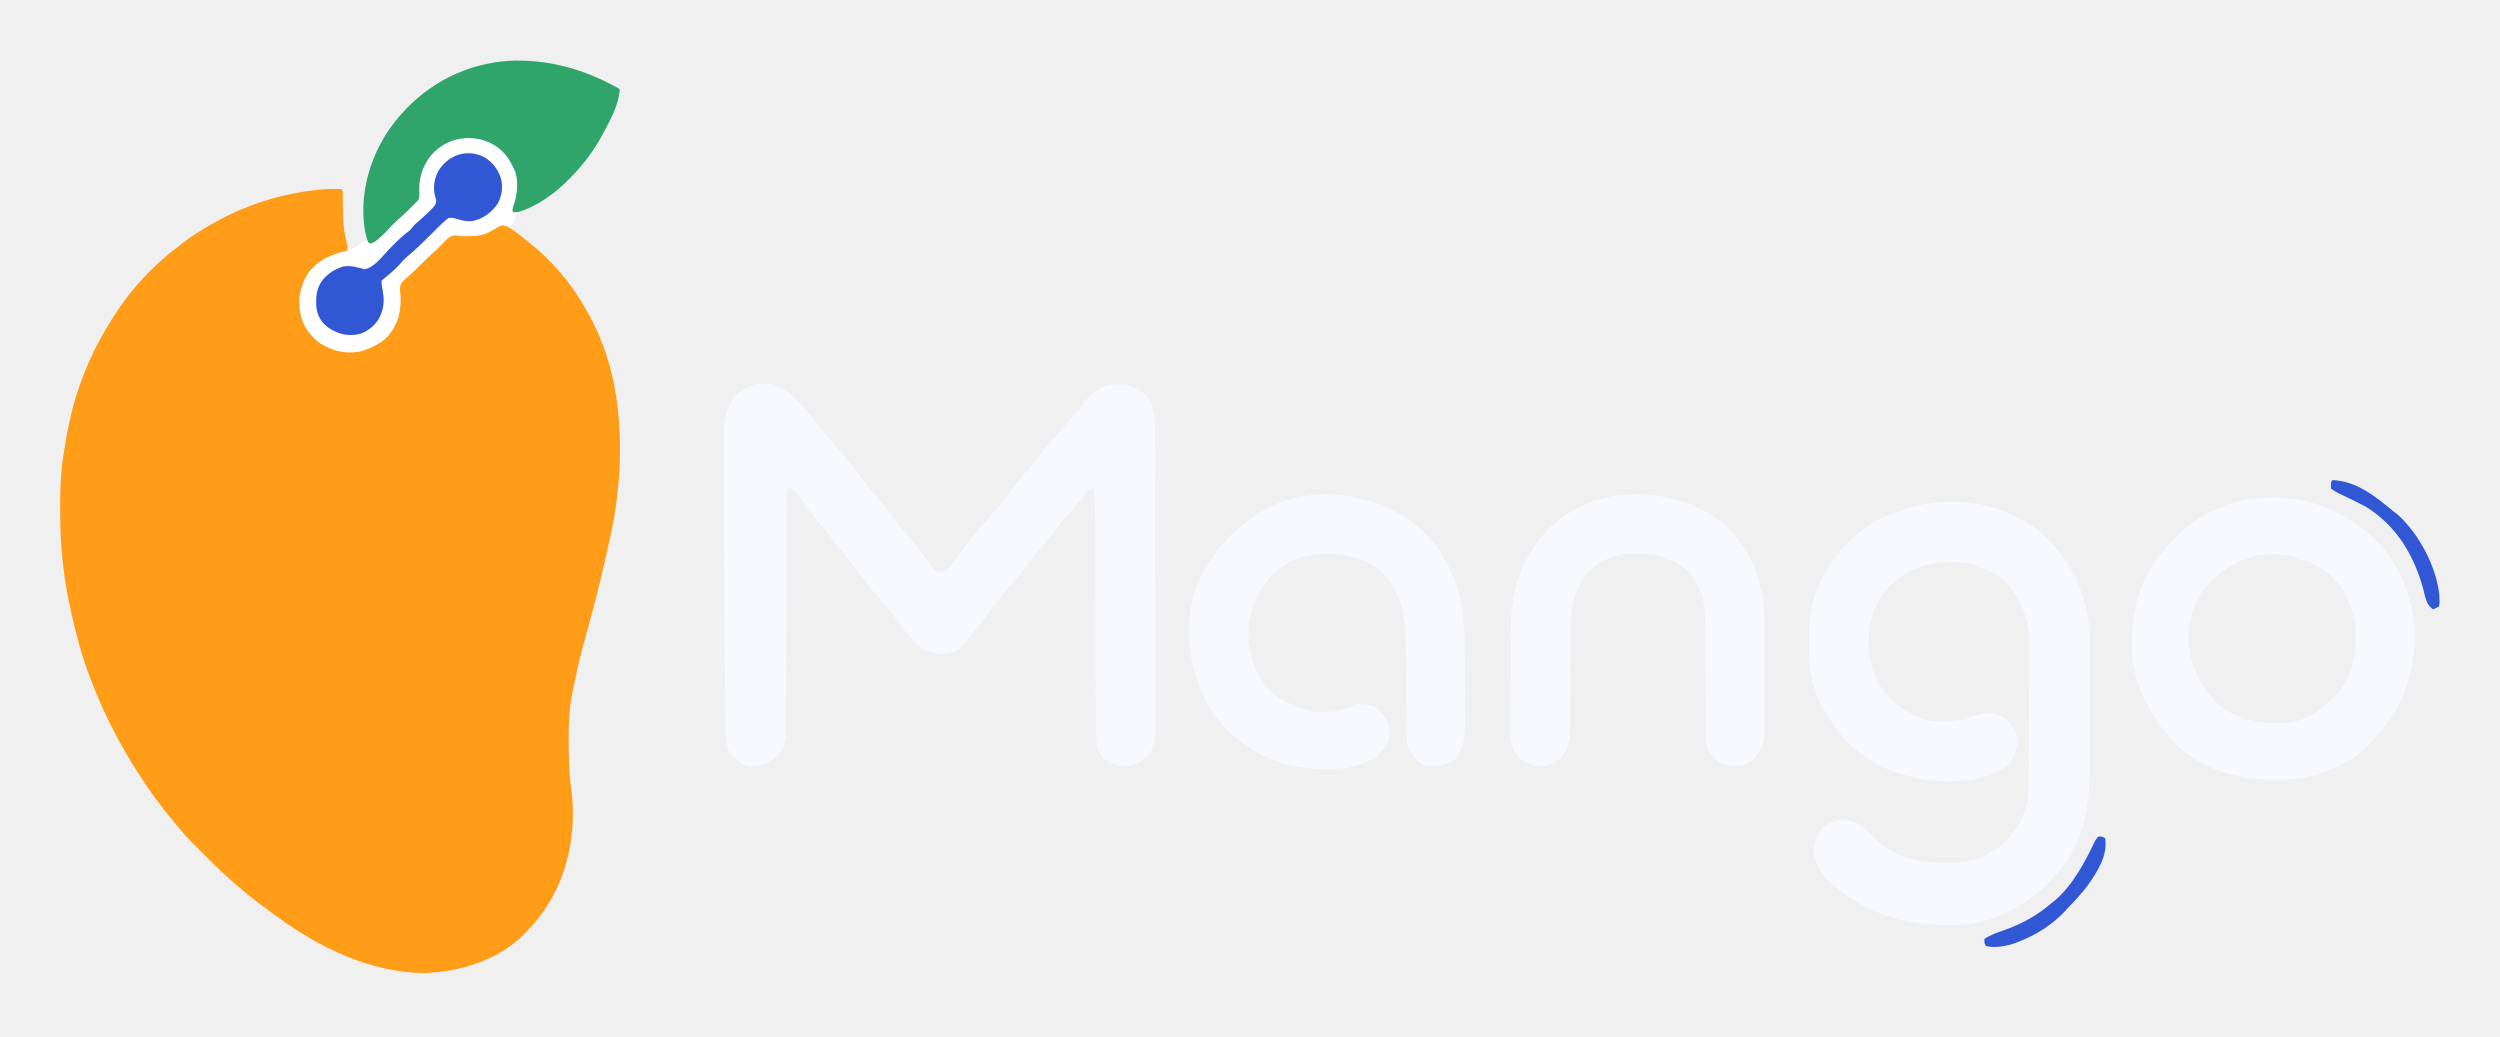
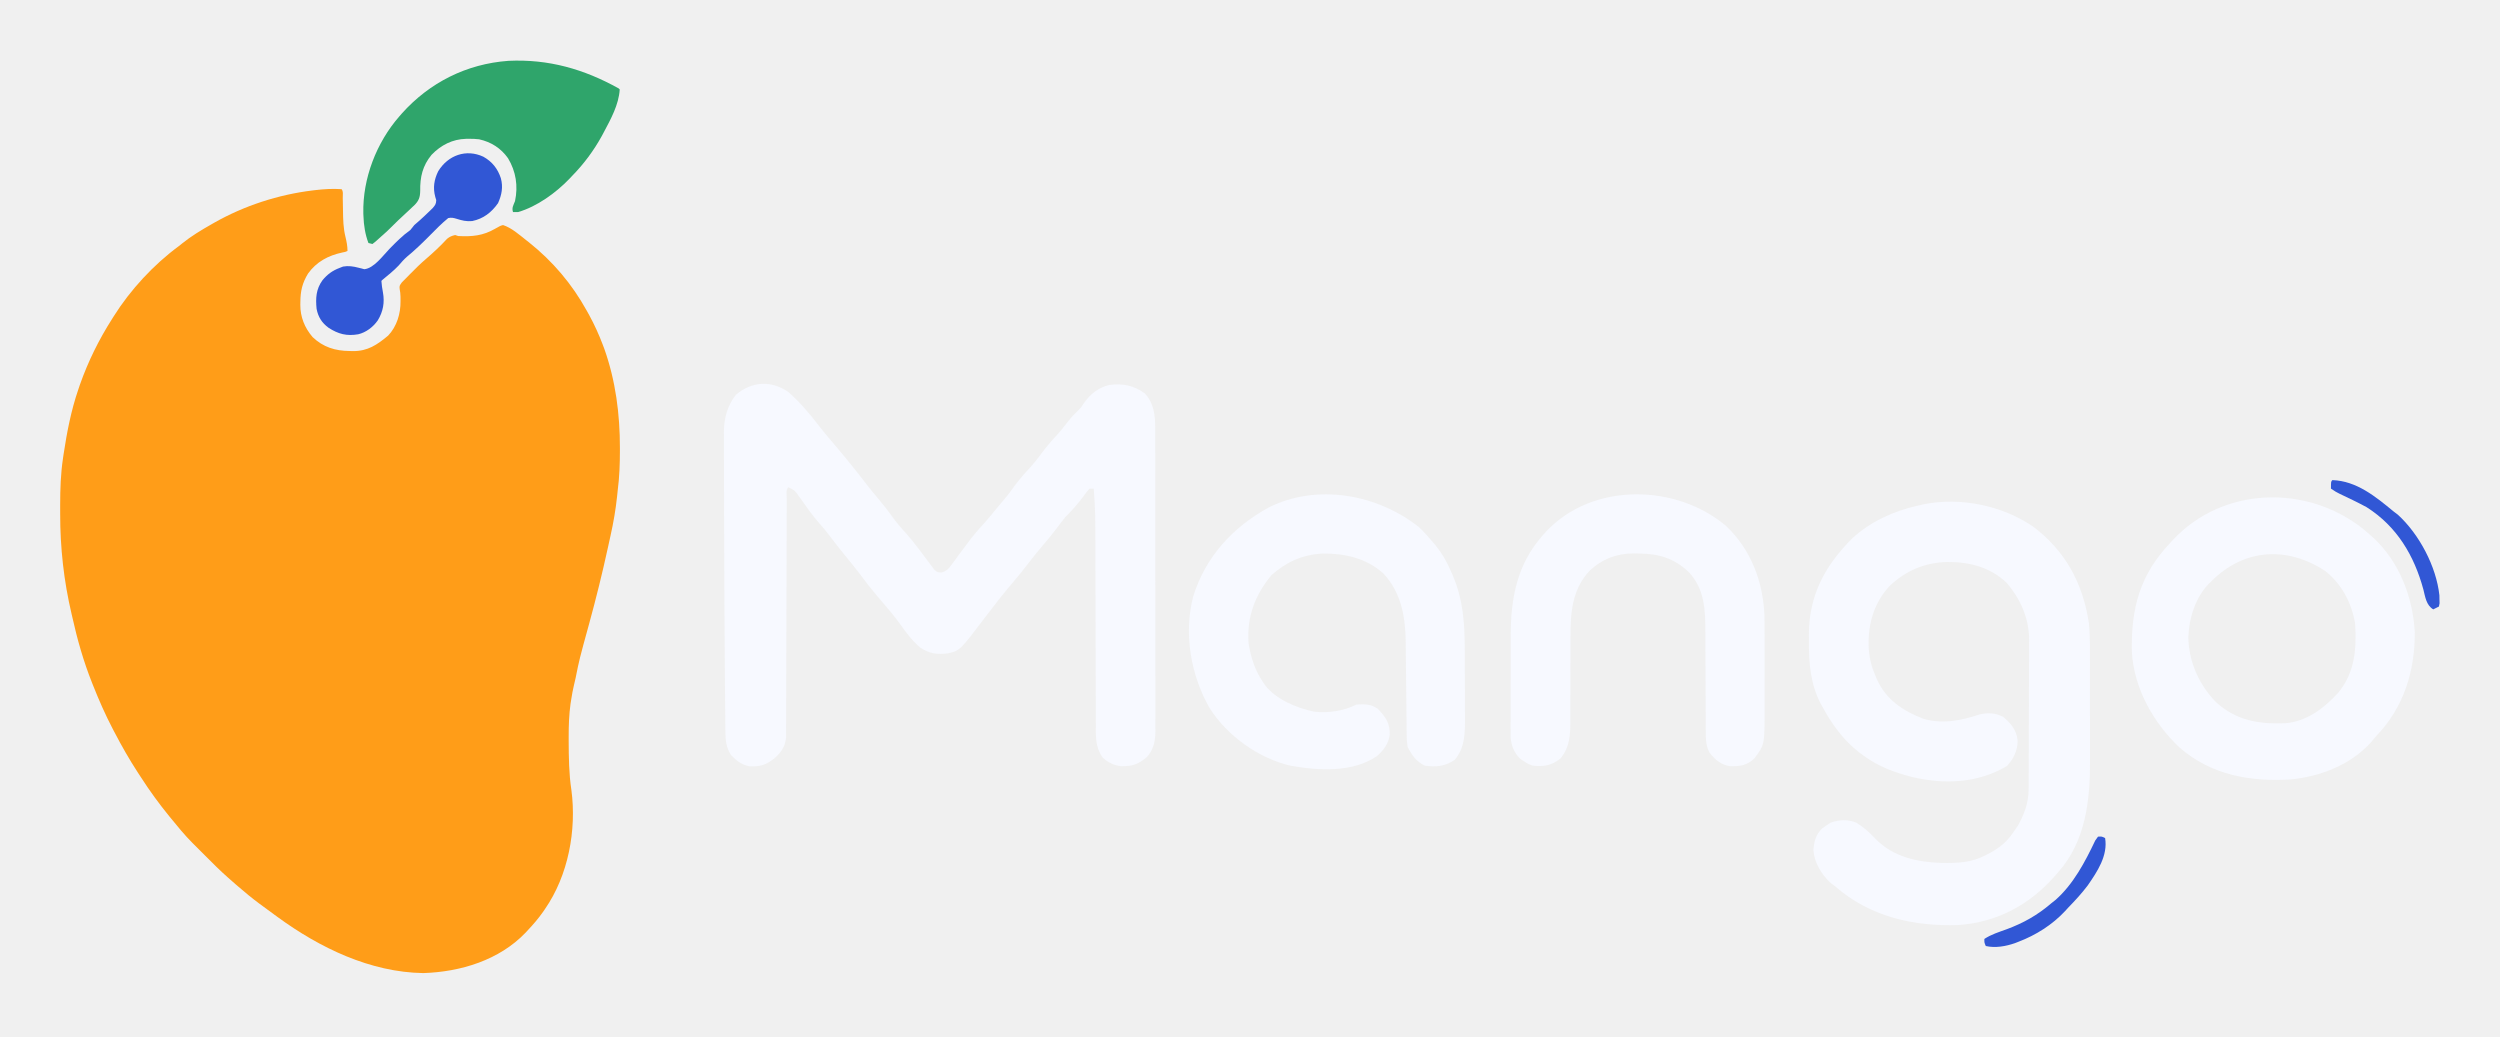
<svg xmlns="http://www.w3.org/2000/svg" viewBox="0 0 1760 730" role="img" aria-labelledby="title desc" shape-rendering="geometricPrecision">
  <g transform="translate(-119 4) scale(.702)">
    <path d="M0 0 C2.01 2.01 1.2 6.22 1.25 8.84 C1.28 10.46 1.31 12.08 1.35 13.75 C1.39 16.33 1.44 18.91 1.48 21.49 C1.62 30.56 1.78 39.19 4 48 C5.15 52.92 6 56.94 6 62 C3.73 63 3.73 63 0.62 63.56 C-13.25 66.54 -25.07 72.8 -33.54 84.6 C-39.34 94.11 -41.19 102.12 -41.25 113.19 C-41.27 114.08 -41.29 114.98 -41.31 115.9 C-41.38 128.12 -37 139 -29.04 148.29 C-18.45 158.48 -6.2 162.19 8.06 162.31 C9.14 162.34 10.23 162.37 11.34 162.4 C26.28 162.52 35.6 156.16 46.75 146.88 C55.48 137.73 59.31 124.79 59.19 112.44 C59.18 111.01 59.17 109.59 59.17 108.12 C59 104 59 104 58.33 100.2 C58 97 58 97 60.56 93.44 C62.02 91.94 63.5 90.46 65 89 C66.09 87.89 67.18 86.77 68.3 85.62 C73.68 80.15 79.1 74.74 84.95 69.76 C92.28 63.47 99.32 56.88 105.87 49.78 C108.47 47.61 110.71 46.78 114 46 C114.99 46.33 115.98 46.66 117 47 C130.91 47.74 141.97 46.74 154.09 39.66 C159.25 36.72 159.25 36.72 162 36 C170.52 38.76 178.07 45.53 185 51 C185.87 51.68 186.74 52.35 187.64 53.05 C211.76 72.23 231.13 95.02 246 122 C246.78 123.4 247.56 124.8 248.37 126.24 C253.63 135.9 258.11 145.71 262 156 C262.25 156.66 262.25 156.66 263.52 160.02 C274.93 192.18 279.22 225.59 279.19 259.56 C279.19 260.03 279.19 260.03 279.19 262.39 C279.17 275.72 278.73 288.77 277 302 C276.79 303.98 276.58 305.97 276.38 307.95 C274.96 321.33 272.74 334.35 269.79 347.47 C268.89 351.48 268.02 355.5 267.14 359.53 C261.56 385.14 255.28 410.49 248.35 435.76 C238.46 471.78 238.46 471.78 234.82 490.01 C234.28 492.67 233.66 495.31 232.99 497.94 C231.91 502.38 231.14 506.8 230.44 511.31 C230.31 512.09 230.31 512.09 229.68 516.05 C228.17 526.98 227.81 537.71 227.81 548.75 C227.81 550.32 227.81 551.88 227.81 553.5 C227.89 569.7 228.06 586.35 230.52 602.4 C235.9 642.81 227.41 688.24 204 722 C203.35 722.95 202.71 723.89 202.04 724.87 C197.48 731.35 192.44 737.25 187 743 C186.24 743.82 185.48 744.65 184.7 745.5 C158.28 773.21 119.39 784.98 82.03 786.16 C28.91 785.37 -21.79 760.83 -64 730 C-65.16 729.16 -66.32 728.32 -67.51 727.45 C-71.35 724.64 -75.18 721.82 -79 719 C-80.05 718.23 -81.09 717.47 -82.17 716.68 C-89.73 711.1 -96.9 705.14 -104 699 C-104.74 698.36 -105.48 697.72 -106.25 697.06 C-107.49 695.98 -108.72 694.9 -109.95 693.81 C-111.29 692.63 -112.63 691.45 -113.97 690.28 C-121.79 683.39 -129.12 676.03 -136.47 668.66 C-138.69 666.44 -140.92 664.21 -143.14 661.99 C-144.58 660.56 -146.01 659.12 -147.45 657.68 C-147.78 657.36 -147.78 657.36 -149.43 655.71 C-157.17 647.93 -164.1 639.52 -171 631 C-171.61 630.25 -172.23 629.51 -172.86 628.74 C-182.93 616.39 -192.38 603.41 -201 590 C-202.05 588.41 -203.09 586.82 -204.14 585.22 C-212.85 571.86 -220.64 558.15 -228 544 C-228.24 543.54 -228.24 543.54 -229.47 541.19 C-236.81 527.12 -243.15 512.75 -249 498 C-249.19 497.51 -249.19 497.51 -250.18 495.06 C-258.72 473.61 -265.01 451.53 -270 429 C-270.23 428.04 -270.45 427.09 -270.68 426.1 C-278.48 393.01 -282.2 359.48 -282.13 325.5 C-282.13 322.57 -282.13 319.64 -282.14 316.71 C-282.14 301 -281.63 285.44 -279.31 269.88 C-279.23 269.29 -279.23 269.29 -278.79 266.31 C-275.42 244.09 -271.29 222.29 -264 201 C-263.48 199.45 -262.96 197.91 -262.42 196.31 C-254.12 172.79 -243.4 151.02 -230 130 C-229.53 129.25 -229.06 128.5 -228.57 127.72 C-211.72 100.89 -188.49 75.75 -163 57 C-162 56.19 -160.99 55.38 -159.96 54.55 C-150.58 46.99 -140.44 40.94 -130 35 C-129.23 34.56 -128.47 34.12 -127.68 33.67 C-97.58 16.61 -63.54 5.52 -29.19 1.31 C-28.17 1.19 -27.15 1.06 -26.09 0.93 C-17.4 -0.08 -8.75 -0.6 0 0 Z " fill="#ff9d18" transform="translate(512,184)" />
    <path d="M0 0 C0.33 0.33 0.66 0.66 1 1 C0.07 16.28 -7.92 30.7 -15 44 C-15.61 45.16 -16.23 46.32 -16.86 47.51 C-25.13 62.51 -35.01 75.77 -47 88 C-47.83 88.88 -48.66 89.76 -49.52 90.67 C-63.02 104.71 -81.98 118.5 -101 124 C-102.65 124 -104.3 124 -106 124 C-107.45 119.66 -105.63 117.19 -104 113 C-100.77 97.81 -103.07 83.23 -111 70 C-118.16 59.9 -127.93 53.68 -140 51 C-143.45 50.57 -146.84 50.47 -150.31 50.5 C-150.77 50.5 -150.77 50.5 -153.09 50.52 C-166.72 50.87 -178.26 56.78 -187.69 66.56 C-196.73 77.49 -199.3 88.89 -199.08 102.67 C-199.2 109.16 -200.4 112.58 -205.02 117.19 C-205.67 117.78 -206.33 118.38 -207 119 C-207.6 119.58 -208.2 120.17 -208.82 120.77 C-210.62 122.5 -212.46 124.19 -214.31 125.88 C-218.78 129.98 -223.18 134.12 -227.44 138.44 C-230.88 141.92 -234.39 145.23 -238.12 148.39 C-239.41 149.5 -240.67 150.63 -241.91 151.8 C-243.75 153.5 -243.75 153.5 -247 156 C-248.32 155.67 -249.64 155.34 -251 155 C-254.26 146.49 -255.69 137.09 -256 128 C-256.04 127.08 -256.08 126.17 -256.12 125.22 C-256.92 90.26 -242.88 54.18 -220 28 C-219.18 27.06 -218.36 26.12 -217.52 25.15 C-189.64 -6.03 -152.46 -24.67 -110.62 -27.69 C-70.46 -29.6 -34.87 -19.43 0 0 Z " fill="#2fa56b" transform="translate(790,83)" />
-     <path d="M0 0 C8.19 6.55 12.65 12.6 16.88 22.19 C17.06 22.58 17.06 22.58 18 24.54 C22.34 37.63 19.11 50.68 14.88 63.19 C14.88 64.18 14.88 65.17 14.88 66.19 C16.19 66.52 17.51 66.85 18.88 67.19 C18.37 71.52 17.7 74.78 14.88 78.19 C11.73 79.14 9.73 79.46 6.58 78.46 C2.59 78.06 0.72 79.8 -2.56 82 C-8.61 86.03 -13.6 88.29 -20.88 88.81 C-22 88.9 -23.13 88.99 -24.29 89.08 C-28.13 89.19 -28.13 89.19 -32.55 88.86 C-44.31 88.11 -44.31 88.11 -49.41 91.14 C-52.52 94.01 -55.3 97.04 -58.12 100.19 C-60.6 102.57 -63.15 104.87 -65.69 107.19 C-71.15 112.26 -76.45 117.48 -81.69 122.79 C-85.8 126.84 -90.09 130.78 -94.85 134.07 C-98.5 139.07 -97.49 144.24 -97.19 150.25 C-96.43 165.91 -100.42 176.68 -109.38 189.38 C-115.9 196.05 -123.35 200.2 -132.12 203.19 C-133.02 203.54 -133.91 203.9 -134.82 204.27 C-146.81 207.61 -160.24 205.91 -171.12 200.19 C-172.07 199.7 -173.02 199.2 -174 198.7 C-178.68 196.07 -182.03 193.65 -185.12 189.19 C-185.53 188.82 -185.53 188.82 -187.56 186.94 C-196.27 177.6 -198.83 165.05 -198.47 152.58 C-197.02 138.3 -191.81 126.21 -180.61 117.03 C-171.63 110.38 -163.11 107.09 -152.29 104.3 C-144.71 102.28 -139.65 99.87 -134.12 94.19 C-132.81 94.19 -131.49 94.19 -130.12 94.19 C-129.79 94.68 -129.79 94.68 -128.12 97.19 C-118.81 94.86 -111.78 84.89 -105.17 78.21 C-101.61 74.63 -97.98 71.23 -94.13 67.97 C-89.59 63.93 -85.39 59.52 -81.12 55.19 C-80.13 54.2 -79.14 53.21 -78.12 52.19 C-77.97 48.45 -77.97 48.45 -78.19 43.88 C-78.44 27.82 -73.53 16.28 -62.63 4.58 C-45.32 -11.97 -19.56 -13.34 0 0 Z M-52.88 15.69 C-53.62 16.51 -54.36 17.34 -55.12 18.19 C-55.81 18.91 -56.49 19.63 -57.19 20.38 C-63.33 29.29 -63.93 37.6 -63.12 48.19 C-62.8 48.85 -62.47 49.51 -62.12 50.19 C-61.44 53.69 -61.44 53.69 -62.12 58.19 C-66.84 64.36 -73.06 69.05 -79.24 73.68 C-81.61 75.57 -83.27 77.79 -85.12 80.19 C-87.03 81.84 -88.94 83.5 -90.85 85.15 C-94.78 88.66 -98.43 92.43 -102.12 96.19 C-106.44 100.58 -110.74 104.92 -115.4 108.94 C-118.4 111.56 -121.03 114.18 -123.69 117.12 C-127.61 121.09 -127.61 121.09 -131.81 121.88 C-135.12 121.19 -135.12 121.19 -137.94 120.17 C-145.86 117.73 -154.3 118.39 -161.78 121.87 C-170.83 126.97 -178 134.06 -181.12 144.19 C-182.01 155.51 -182.48 166.28 -175.28 175.57 C-168.74 182.77 -161.47 187.49 -151.74 188.76 C-140.35 189.19 -133.17 187.36 -124.57 180 C-117.69 173.5 -114.36 167.78 -113.96 158.26 C-113.95 156.81 -113.94 155.37 -113.94 153.88 C-113.92 152.44 -113.91 151 -113.89 149.51 C-114.12 145.19 -114.12 145.19 -115.26 140.88 C-116.12 137.19 -116.12 137.19 -114.12 133.5 C-107.65 125.95 -99.87 119.4 -92.34 112.94 C-87.18 108.44 -82.43 103.56 -77.62 98.69 C-67.61 88.53 -67.61 88.53 -62.76 84.34 C-59.01 81.09 -55.67 77.64 -52.3 74.01 C-49.79 71.91 -48.37 71.38 -45.12 71.19 C-42.75 71.95 -40.37 72.71 -38 73.47 C-30.12 75.44 -21.95 75.05 -14.54 71.65 C-5.63 66.25 1.27 58.8 4.33 48.74 C6.56 38.28 4.23 30.08 -0.94 21 C-7.86 12.1 -15.3 6.7 -26.69 5.19 C-36.87 4.69 -45.4 8.89 -52.88 15.69 Z " fill="#ffffff" transform="translate(668.125,141.8125)" />
+     <path d="M0 0 C8.19 6.55 12.65 12.6 16.88 22.19 C17.06 22.58 17.06 22.58 18 24.54 C22.34 37.63 19.11 50.68 14.88 63.19 C14.88 64.18 14.88 65.17 14.88 66.19 C16.19 66.52 17.51 66.85 18.88 67.19 C18.37 71.52 17.7 74.78 14.88 78.19 C11.73 79.14 9.73 79.46 6.58 78.46 C2.59 78.06 0.72 79.8 -2.56 82 C-8.61 86.03 -13.6 88.29 -20.88 88.81 C-22 88.9 -23.13 88.99 -24.29 89.08 C-28.13 89.19 -28.13 89.19 -32.55 88.86 C-44.31 88.11 -44.31 88.11 -49.41 91.14 C-52.52 94.01 -55.3 97.04 -58.12 100.19 C-60.6 102.57 -63.15 104.87 -65.69 107.19 C-71.15 112.26 -76.45 117.48 -81.69 122.79 C-85.8 126.84 -90.09 130.78 -94.85 134.07 C-98.5 139.07 -97.49 144.24 -97.19 150.25 C-96.43 165.91 -100.42 176.68 -109.38 189.38 C-115.9 196.05 -123.35 200.2 -132.12 203.19 C-133.02 203.54 -133.91 203.9 -134.82 204.27 C-146.81 207.61 -160.24 205.91 -171.12 200.19 C-172.07 199.7 -173.02 199.2 -174 198.7 C-178.68 196.07 -182.03 193.65 -185.12 189.19 C-185.53 188.82 -185.53 188.82 -187.56 186.94 C-196.27 177.6 -198.83 165.05 -198.47 152.58 C-197.02 138.3 -191.81 126.21 -180.61 117.03 C-171.63 110.38 -163.11 107.09 -152.29 104.3 C-144.71 102.28 -139.65 99.87 -134.12 94.19 C-132.81 94.19 -131.49 94.19 -130.12 94.19 C-129.79 94.68 -129.79 94.68 -128.12 97.19 C-118.81 94.86 -111.78 84.89 -105.17 78.21 C-101.61 74.63 -97.98 71.23 -94.13 67.97 C-89.59 63.93 -85.39 59.52 -81.12 55.19 C-80.13 54.2 -79.14 53.21 -78.12 52.19 C-77.97 48.45 -77.97 48.45 -78.19 43.88 C-78.44 27.82 -73.53 16.28 -62.63 4.58 C-45.32 -11.97 -19.56 -13.34 0 0 Z M-52.88 15.69 C-53.62 16.51 -54.36 17.34 -55.12 18.19 C-55.81 18.91 -56.49 19.63 -57.19 20.38 C-63.33 29.29 -63.93 37.6 -63.12 48.19 C-62.8 48.85 -62.47 49.51 -62.12 50.19 C-61.44 53.69 -61.44 53.69 -62.12 58.19 C-66.84 64.36 -73.06 69.05 -79.24 73.68 C-81.61 75.57 -83.27 77.79 -85.12 80.19 C-87.03 81.84 -88.94 83.5 -90.85 85.15 C-94.78 88.66 -98.43 92.43 -102.12 96.19 C-106.44 100.58 -110.74 104.92 -115.4 108.94 C-118.4 111.56 -121.03 114.18 -123.69 117.12 C-127.61 121.09 -127.61 121.09 -131.81 121.88 C-135.12 121.19 -135.12 121.19 -137.94 120.17 C-145.86 117.73 -154.3 118.39 -161.78 121.87 C-170.83 126.97 -178 134.06 -181.12 144.19 C-182.01 155.51 -182.48 166.28 -175.28 175.57 C-168.74 182.77 -161.47 187.49 -151.74 188.76 C-140.35 189.19 -133.17 187.36 -124.57 180 C-117.69 173.5 -114.36 167.78 -113.96 158.26 C-113.95 156.81 -113.94 155.37 -113.94 153.88 C-113.92 152.44 -113.91 151 -113.89 149.51 C-114.12 145.19 -114.12 145.19 -115.26 140.88 C-116.12 137.19 -116.12 137.19 -114.12 133.5 C-107.65 125.95 -99.87 119.4 -92.34 112.94 C-87.18 108.44 -82.43 103.56 -77.62 98.69 C-67.61 88.53 -67.61 88.53 -62.76 84.34 C-59.01 81.09 -55.67 77.64 -52.3 74.01 C-49.79 71.91 -48.37 71.38 -45.12 71.19 C-42.75 71.95 -40.37 72.71 -38 73.47 C-30.12 75.44 -21.95 75.05 -14.54 71.65 C-5.63 66.25 1.27 58.8 4.33 48.74 C6.56 38.28 4.23 30.08 -0.94 21 C-7.86 12.1 -15.3 6.7 -26.69 5.19 C-36.87 4.69 -45.4 8.89 -52.88 15.69 Z " fill="none" transform="translate(668.125,141.8125)" />
    <path d="M0 0 C8.82 4.94 14.41 11.95 17.57 21.61 C19.93 30.53 18.48 38.16 14.76 46.55 C8.2 55.9 0.01 62.25 -11.24 64.55 C-17.06 65.09 -21.46 63.96 -26.93 62.24 C-30.05 61.3 -32.01 60.85 -35.24 61.55 C-42.02 67.09 -48.09 73.32 -54.24 79.55 C-61.5 86.91 -68.82 93.9 -76.8 100.48 C-79.86 103.21 -82.37 106.07 -85 109.18 C-89.96 114.43 -95.71 118.92 -101.24 123.55 C-101.57 123.88 -101.9 124.21 -102.24 124.55 C-101.9 128.4 -101.53 132.2 -100.71 135.98 C-98.82 146.19 -100.51 155.38 -105.93 164.23 C-110.57 170.84 -117.58 176.21 -125.54 178.09 C-137.11 180.05 -145.38 177.9 -155.24 171.55 C-161.98 166.57 -165.63 160.78 -167.24 152.55 C-168.28 141.72 -167.77 132.82 -161.32 123.89 C-156.39 117.95 -151.43 114.31 -144.24 111.55 C-143.65 111.32 -143.65 111.32 -140.68 110.17 C-135.37 109.21 -130.51 109.95 -125.31 111.31 C-124.3 111.55 -123.28 111.8 -122.24 112.05 C-121.31 112.3 -120.38 112.56 -119.43 112.83 C-109.7 111.97 -100.58 99.03 -94.18 92.48 C-87.49 85.65 -81.06 79.07 -73.24 73.55 C-71.88 71.9 -70.55 70.23 -69.24 68.55 C-67.41 66.95 -65.58 65.36 -63.74 63.77 C-60.51 60.9 -57.4 57.93 -54.3 54.92 C-53.18 53.84 -52.06 52.75 -50.9 51.63 C-48.34 48.66 -47.34 47.39 -47.24 43.55 C-47.55 42.52 -47.86 41.48 -48.18 40.42 C-50.7 31.22 -49.43 23.05 -45.24 14.55 C-35.38 -1.55 -17.23 -8.02 0 0 Z " fill="#3157d5" transform="translate(654.2383,151.4531)" />
  </g>
  <path d="M0 0 C8.08 7.04 14.83 15.03 21.31 23.52 C24.86 28.11 28.61 32.5 32.37 36.91 C40.27 46.2 47.94 55.71 55.38 65.38 C58.14 68.95 61.02 72.42 63.94 75.88 C67.15 79.69 70.18 83.56 73.06 87.62 C76.31 92.17 79.86 96.24 83.65 100.34 C86.24 103.28 88.62 106.32 91 109.44 C91.83 110.52 92.66 111.61 93.52 112.72 C95.17 114.9 96.8 117.1 98.42 119.31 C99.19 120.32 99.96 121.33 100.75 122.38 C101.43 123.29 102.1 124.21 102.8 125.15 C105 127 105 127 108.04 127.04 C111.46 125.84 112.5 124.84 114.62 121.94 C115.3 121.04 115.97 120.14 116.67 119.21 C117.44 118.15 118.21 117.09 119 116 C120.97 113.33 122.95 110.66 124.94 108 C125.45 107.31 125.97 106.61 126.5 105.9 C130.06 101.15 133.81 96.71 137.84 92.37 C141.03 88.87 143.97 85.2 146.95 81.52 C148.61 79.48 150.33 77.48 152.06 75.5 C154.46 72.65 156.6 69.79 158.75 66.75 C162.31 61.78 166.26 57.36 170.43 52.89 C174.05 48.82 177.27 44.48 180.55 40.14 C183.5 36.36 186.67 32.86 189.91 29.34 C191.94 27.07 193.79 24.74 195.62 22.31 C197.82 19.42 200.08 16.84 202.69 14.31 C206 11 206 11 207.94 8 C212.47 1.41 218.17 -3.07 226 -5 C235.53 -6.23 243.15 -4.69 251 1 C257.37 7.88 258.3 16.53 258.26 25.52 C258.26 26.46 258.27 27.4 258.27 28.37 C258.28 31.5 258.28 34.64 258.27 37.78 C258.28 40.04 258.28 42.29 258.29 44.54 C258.3 50.66 258.3 56.77 258.3 62.89 C258.3 68 258.31 73.1 258.31 78.21 C258.32 90.26 258.32 102.31 258.32 114.36 C258.31 126.78 258.32 139.21 258.34 151.64 C258.36 162.31 258.37 172.98 258.36 183.65 C258.36 190.03 258.36 196.4 258.38 202.77 C258.39 208.77 258.39 214.76 258.38 220.75 C258.37 222.95 258.38 225.15 258.38 227.34 C258.39 230.35 258.39 233.35 258.37 236.35 C258.38 237.22 258.39 238.09 258.4 238.98 C258.34 245.85 257.12 251.55 252.56 256.81 C246.28 262.17 242.27 263.49 234.21 263.4 C228.97 262.75 224.78 260.68 221 257 C216.05 249.53 216.43 242.39 216.47 233.63 C216.46 232.09 216.45 230.55 216.44 228.97 C216.42 224.76 216.42 220.55 216.43 216.34 C216.43 211.91 216.4 207.48 216.38 203.05 C216.35 194.65 216.33 186.25 216.32 177.85 C216.31 165.58 216.27 153.32 216.23 141.05 C216.23 140.14 216.22 139.24 216.22 138.3 C216.21 136.49 216.21 134.68 216.2 132.87 C216.18 127.62 216.17 122.38 216.17 117.13 C216.13 84.35 216.13 84.35 215 68 C214.01 68 213.02 68 212 68 C209.77 70.6 209.77 70.6 207.25 74.06 C203.46 79.15 199.48 83.52 195 88 C192.5 91.14 190.09 94.34 187.67 97.54 C185.04 100.95 182.3 104.23 179.5 107.5 C175.87 111.74 172.38 116.05 169 120.5 C165.64 124.92 162.17 129.21 158.56 133.44 C151.67 141.51 145.13 149.85 138.73 158.31 C120.71 182.15 120.71 182.15 112 184 C104.62 184.83 99.36 184.17 93 180 C87.41 175.33 83.24 169.77 79.05 163.85 C73.95 156.77 68.17 150.2 62.5 143.56 C58.27 138.59 54.32 133.48 50.44 128.23 C47.04 123.73 43.46 119.37 39.88 115.01 C35.61 109.78 31.48 104.46 27.41 99.06 C25.55 96.7 23.66 94.48 21.66 92.24 C17.01 86.98 13.03 81.27 8.99 75.54 C8.4 74.72 7.81 73.91 7.21 73.07 C6.69 72.34 6.16 71.6 5.63 70.84 C4 69 4 69 0 67 C-1.91 68.91 -1.13 72.35 -1.14 74.88 C-1.14 76.37 -1.15 77.87 -1.15 79.42 C-1.16 81.09 -1.16 82.77 -1.16 84.45 C-1.16 86.2 -1.17 87.96 -1.17 89.71 C-1.18 93.5 -1.19 97.29 -1.2 101.07 C-1.21 107.06 -1.23 113.05 -1.25 119.04 C-1.31 136.07 -1.37 153.1 -1.4 170.13 C-1.42 179.52 -1.45 188.92 -1.49 198.32 C-1.51 203.29 -1.53 208.27 -1.53 213.25 C-1.53 217.93 -1.55 222.61 -1.57 227.29 C-1.58 229.01 -1.58 230.73 -1.58 232.45 C-1.57 234.8 -1.59 237.14 -1.61 239.49 C-1.61 240.8 -1.61 242.12 -1.62 243.47 C-2.31 249.88 -5.21 253.85 -10 258 C-15.71 262.51 -19.98 263.8 -27.09 263.49 C-32.8 262.53 -36.36 259.69 -40.38 255.56 C-43.67 250.36 -44.26 245.56 -44.32 239.48 C-44.33 238.71 -44.33 238.71 -44.38 234.85 C-44.39 233.16 -44.4 231.46 -44.41 229.77 C-44.43 227.95 -44.45 226.14 -44.47 224.33 C-44.53 219.35 -44.57 214.37 -44.6 209.39 C-44.63 206.25 -44.65 203.1 -44.68 199.96 C-44.82 183.31 -44.92 166.65 -45 150 C-45.01 148.62 -45.01 147.25 -45.02 145.83 C-45.12 126.67 -45.19 107.51 -45.23 88.35 C-45.24 82.49 -45.26 76.64 -45.28 70.79 C-45.31 63.83 -45.32 56.87 -45.32 49.91 C-45.33 47.34 -45.33 44.76 -45.35 42.18 C-45.36 38.63 -45.36 35.08 -45.36 31.53 C-45.37 30.5 -45.37 29.47 -45.38 28.42 C-45.33 18.53 -43.13 10 -37 2 C-25.88 -7.57 -12.01 -8.41 0 0 Z " fill="#f7f9ff" transform="translate(555,276)" />
  <path d="M0 0 C17.58 16.91 25.82 39.27 26.78 63.16 C26.85 68.27 26.87 73.37 26.86 78.48 C26.86 80.36 26.86 82.24 26.86 84.12 C26.86 88.02 26.86 91.93 26.85 95.84 C26.84 100.82 26.85 105.8 26.86 110.78 C26.86 114.65 26.86 118.52 26.86 122.38 C26.86 124.22 26.86 126.06 26.86 127.89 C26.91 153.78 26.91 153.78 19.59 163.49 C14.29 168.41 9.78 168.96 2.74 168.9 C-3.77 168.05 -7.92 164.36 -11.91 159.37 C-14.66 154.11 -14.56 149.12 -14.55 143.34 C-14.56 142.41 -14.56 141.49 -14.56 140.53 C-14.57 138.52 -14.58 136.51 -14.58 134.5 C-14.59 131.31 -14.6 128.12 -14.62 124.93 C-14.67 115.85 -14.72 106.77 -14.74 97.7 C-14.75 92.14 -14.78 86.59 -14.82 81.03 C-14.83 78.92 -14.83 76.82 -14.83 74.71 C-14.82 59.3 -15.23 44.41 -26.31 32.44 C-36.66 22.52 -47.51 19.3 -61.47 19.18 C-62.55 19.15 -63.64 19.12 -64.75 19.09 C-76.96 19 -87.39 22.92 -96.35 31.3 C-108.71 44.52 -109.85 60.95 -109.79 78.23 C-109.78 81.16 -109.79 84.09 -109.81 87.02 C-109.85 95.35 -109.85 103.67 -109.85 112 C-109.85 117.12 -109.87 122.24 -109.9 127.35 C-109.91 130.23 -109.89 133.1 -109.88 135.97 C-109.9 146.37 -109.99 155.03 -116.79 163.43 C-123.16 168.44 -128.44 169.37 -136.41 168.49 C-139.79 167.24 -139.79 167.24 -142.41 165.49 C-143.28 164.94 -144.14 164.38 -145.04 163.8 C-149.39 159.57 -151.24 154.99 -151.91 149 C-151.91 147.36 -151.91 145.73 -151.91 144.04 C-151.91 143.59 -151.91 143.59 -151.93 141.28 C-151.94 138.29 -151.92 135.3 -151.91 132.31 C-151.91 130.21 -151.91 128.11 -151.91 126.01 C-151.91 121.61 -151.9 117.21 -151.88 112.81 C-151.85 107.21 -151.85 101.62 -151.86 96.02 C-151.87 91.68 -151.86 87.34 -151.85 83 C-151.85 80.94 -151.85 78.88 -151.85 76.82 C-151.88 50.46 -147.33 26.75 -129.41 6.49 C-128.6 5.57 -127.78 4.65 -126.95 3.7 C-94.18 -31.23 -35.19 -29.99 0 0 Z " fill="#f7f9ff" transform="translate(1215.41,370.5078)" />
  <path d="M0 0 C3.69 3.47 6.95 7.11 10.19 11 C10.47 11.33 10.47 11.33 11.88 13.01 C16.35 18.51 19.52 24.09 22.38 30.56 C22.8 31.52 23.23 32.48 23.67 33.47 C31.32 51.07 32.34 68.05 32.39 87 C32.39 87.43 32.39 87.43 32.4 89.58 C32.41 94.06 32.42 98.55 32.43 103.03 C32.43 107.64 32.46 112.24 32.49 116.85 C32.5 120.42 32.51 123.99 32.51 127.56 C32.52 130.07 32.53 132.59 32.55 135.1 C32.53 145.47 32.42 155.8 25.19 164 C18.57 168.57 11.99 169.13 4.19 168 C-1.9 164.96 -4.62 160.91 -7.81 155 C-8.46 150.77 -8.46 150.77 -8.5 146.18 C-8.51 145.33 -8.53 144.49 -8.54 143.62 C-8.57 141.8 -8.58 139.98 -8.59 138.16 C-8.6 135.27 -8.64 132.37 -8.68 129.48 C-8.77 123.32 -8.83 117.16 -8.88 111 C-8.94 103.88 -9.02 96.77 -9.12 89.65 C-9.16 86.83 -9.17 84 -9.18 81.18 C-9.36 63.33 -12.3 46.28 -24.84 32.78 C-37.02 21.83 -52.26 18.48 -68.16 18.69 C-82.26 19.64 -93.37 24.67 -103.81 34 C-115.42 48.2 -121.22 63.64 -119.81 82 C-118.18 91.85 -115.44 100.71 -109.81 109 C-109.28 109.79 -108.76 110.58 -108.21 111.39 C-100.45 121.45 -86.04 127.38 -73.81 130 C-63.83 131.21 -52.86 129.52 -43.81 125 C-37.92 124.65 -33.74 124.61 -28.81 128 C-23.29 133.84 -20.23 138.09 -20.44 146.34 C-21.35 152.86 -24.68 156.97 -29.44 161.31 C-46.8 173.07 -70.64 171.54 -90.33 168.04 C-112.74 162.84 -134.72 147.1 -147.12 127.69 C-160.44 104.66 -165.64 75.12 -158.81 49 C-150.19 20.98 -130.98 0.21 -105.63 -13.75 C-71.39 -30.81 -29.29 -23.05 0 0 Z " fill="#f7f9ff" transform="translate(998.8125,371)" />
  <path d="M0 0 C1.74 1.48 3.47 2.98 5.19 4.5 C5.9 5.12 6.6 5.75 7.33 6.39 C25.55 23.49 34.78 47.98 36.19 72.5 C36.4 99.91 28.31 125.69 9.19 145.5 C8.01 146.89 6.85 148.28 5.69 149.69 C-8.47 165.74 -30.27 174.23 -51.22 176.22 C-79.68 177.96 -107.07 173.17 -129.33 153.83 C-147.8 136.5 -161.57 112 -162.99 86.3 C-163.54 55.55 -157.41 32.21 -135.81 9.5 C-135.27 8.91 -134.73 8.33 -134.17 7.72 C-99.07 -30.03 -39.85 -31.82 0 0 Z M-106.81 36.5 C-107.14 36.81 -107.14 36.81 -108.78 38.4 C-118.35 48.35 -122.78 62.74 -123.25 76.31 C-122.79 93.64 -115.73 109.53 -103.7 121.87 C-89.58 134.72 -73.83 137.33 -55.36 136.68 C-40.12 135.61 -27.78 126.2 -17.8 115.31 C-5.95 100.96 -4.69 84.44 -5.81 66.5 C-8.22 51.95 -15.22 38.72 -26.81 29.5 C-53.55 11.88 -83.86 13.63 -106.81 36.5 Z " fill="#f7f9ff" transform="translate(1663.812,372.5)" />
  <path d="M0 0 C22.73 17.08 35.12 39.92 39.32 67.98 C40.31 77.98 40.06 88.07 40.05 98.11 C40.05 100.62 40.06 103.14 40.06 105.66 C40.07 110.92 40.07 116.18 40.07 121.44 C40.06 128.13 40.08 134.83 40.1 141.53 C40.11 146.72 40.12 151.92 40.11 157.11 C40.11 159.58 40.12 162.04 40.13 164.51 C40.23 192.49 37.17 221.45 17.75 243.31 C16.7 244.5 15.66 245.69 14.58 246.91 C-3.04 266.57 -25.59 278.62 -52.33 280.53 C-83.89 281.67 -114.96 274.67 -139.25 253.31 C-140.32 252.51 -141.39 251.7 -142.5 250.88 C-149 244.82 -153.87 236.79 -154.62 227.88 C-154.1 221.5 -153.03 217.09 -148.44 212.5 C-147.39 211.78 -146.33 211.06 -145.25 210.31 C-144.38 209.71 -143.52 209.12 -142.62 208.5 C-136.5 206.34 -130.49 205.96 -124.41 208.5 C-119.17 211.63 -115.12 215.38 -110.94 219.81 C-98.5 232.64 -81.43 236.31 -64.14 236.83 C-53.06 236.96 -43.21 236.65 -33.25 231.31 C-32.1 230.72 -30.96 230.13 -29.78 229.52 C-22.6 225.47 -17.69 221.23 -13.25 214.31 C-12.81 213.67 -12.81 213.67 -10.56 210.44 C-6.16 202.58 -3.15 194.31 -3.1 185.24 C-3.1 184.25 -3.09 183.25 -3.08 182.22 C-3.08 181.14 -3.08 180.05 -3.07 178.94 C-3.07 178.36 -3.07 178.36 -3.05 175.45 C-3.03 171.64 -3.02 167.84 -3.01 164.03 C-3.01 162.73 -3 161.43 -3 160.08 C-2.98 153.18 -2.96 146.28 -2.95 139.38 C-2.94 132.27 -2.91 125.17 -2.87 118.06 C-2.84 112.58 -2.84 107.1 -2.83 101.61 C-2.83 98.99 -2.82 96.38 -2.8 93.76 C-2.77 90.08 -2.77 86.4 -2.78 82.72 C-2.77 81.66 -2.75 80.59 -2.74 79.49 C-2.84 64.6 -8.78 51.17 -18.34 39.83 C-29.91 28.67 -44.55 24.89 -60.17 24.95 C-75.93 25.25 -89.56 30.98 -100.96 41.85 C-111.89 53.64 -116 67.88 -115.77 83.67 C-115.48 91.12 -114.18 97.49 -111.25 104.31 C-110.83 105.35 -110.4 106.38 -109.96 107.45 C-103.48 121.85 -91.68 129.78 -77.25 135.31 C-63.64 139.28 -50.73 136.58 -37.54 132.27 C-31.54 130.93 -26.49 131.15 -21 134 C-15.31 138.79 -11.53 143.38 -10.81 150.94 C-10.96 157.86 -13.73 163.57 -18.38 168.62 C-39.09 180.78 -62.14 181.68 -85.25 176.31 C-97.58 173.09 -108.92 168.93 -119.25 161.31 C-120.26 160.57 -121.27 159.84 -122.32 159.07 C-133.57 150.29 -141.42 139.45 -148.19 127 C-148.41 126.6 -148.41 126.6 -149.55 124.56 C-156.71 110.77 -157.9 96.04 -157.75 80.75 C-157.77 79.2 -157.78 77.64 -157.8 76.04 C-157.7 48.39 -146.6 27.69 -127.37 8.43 C-114.58 -3.48 -98.11 -10.91 -81.25 -14.69 C-80.47 -14.87 -80.47 -14.87 -76.52 -15.77 C-50.63 -20.82 -21.67 -14.75 0 0 Z " fill="#f7f9ff" transform="translate(1431.25,370.6875)" />
  <path d="M0 0 C17.01 0.56 30.41 11.61 43 22 C44.03 22.78 45.06 23.57 46.12 24.38 C61.14 38.08 73.15 60.79 75.34 81.12 C75.34 81.57 75.34 81.57 75.38 83.88 C75.4 84.8 75.43 85.73 75.46 86.68 C75.31 87.45 75.16 88.21 75 89 C74.34 89.33 74.34 89.33 71 91 C66.04 88 65.39 82.25 64.06 77 C57.57 53.09 45.42 32.54 24 19 C17.76 15.64 11.38 12.6 4.98 9.57 C2.5 8.31 2.5 8.31 -1 6 C-1 1 -1 1 0 0 Z " fill="#3157d5" transform="translate(1642,338)" />
  <path d="M0 0 C2.7 -0.15 2.7 -0.15 5 1 C7.06 13.34 -0.52 24.64 -7.25 34.36 C-11.47 39.95 -16.12 44.99 -21 50 C-21.72 50.79 -22.43 51.58 -23.17 52.39 C-32.14 62.02 -43.72 69.34 -56 74 C-56.81 74.32 -57.61 74.63 -58.44 74.96 C-64.86 77.21 -72.3 78.54 -79 77 C-80.05 74.59 -80.05 74.59 -80 72 C-75.16 68.81 -69.74 67.17 -64.31 65.19 C-52.47 60.8 -42.57 55.23 -33 47 C-32.03 46.23 -31.05 45.46 -30.05 44.66 C-17.38 33.6 -9.08 17.69 -1.96 2.73 C-1.31 1.83 -0.67 0.93 0 0 Z " fill="#3157d5" transform="translate(1477,589)" />
</svg>
